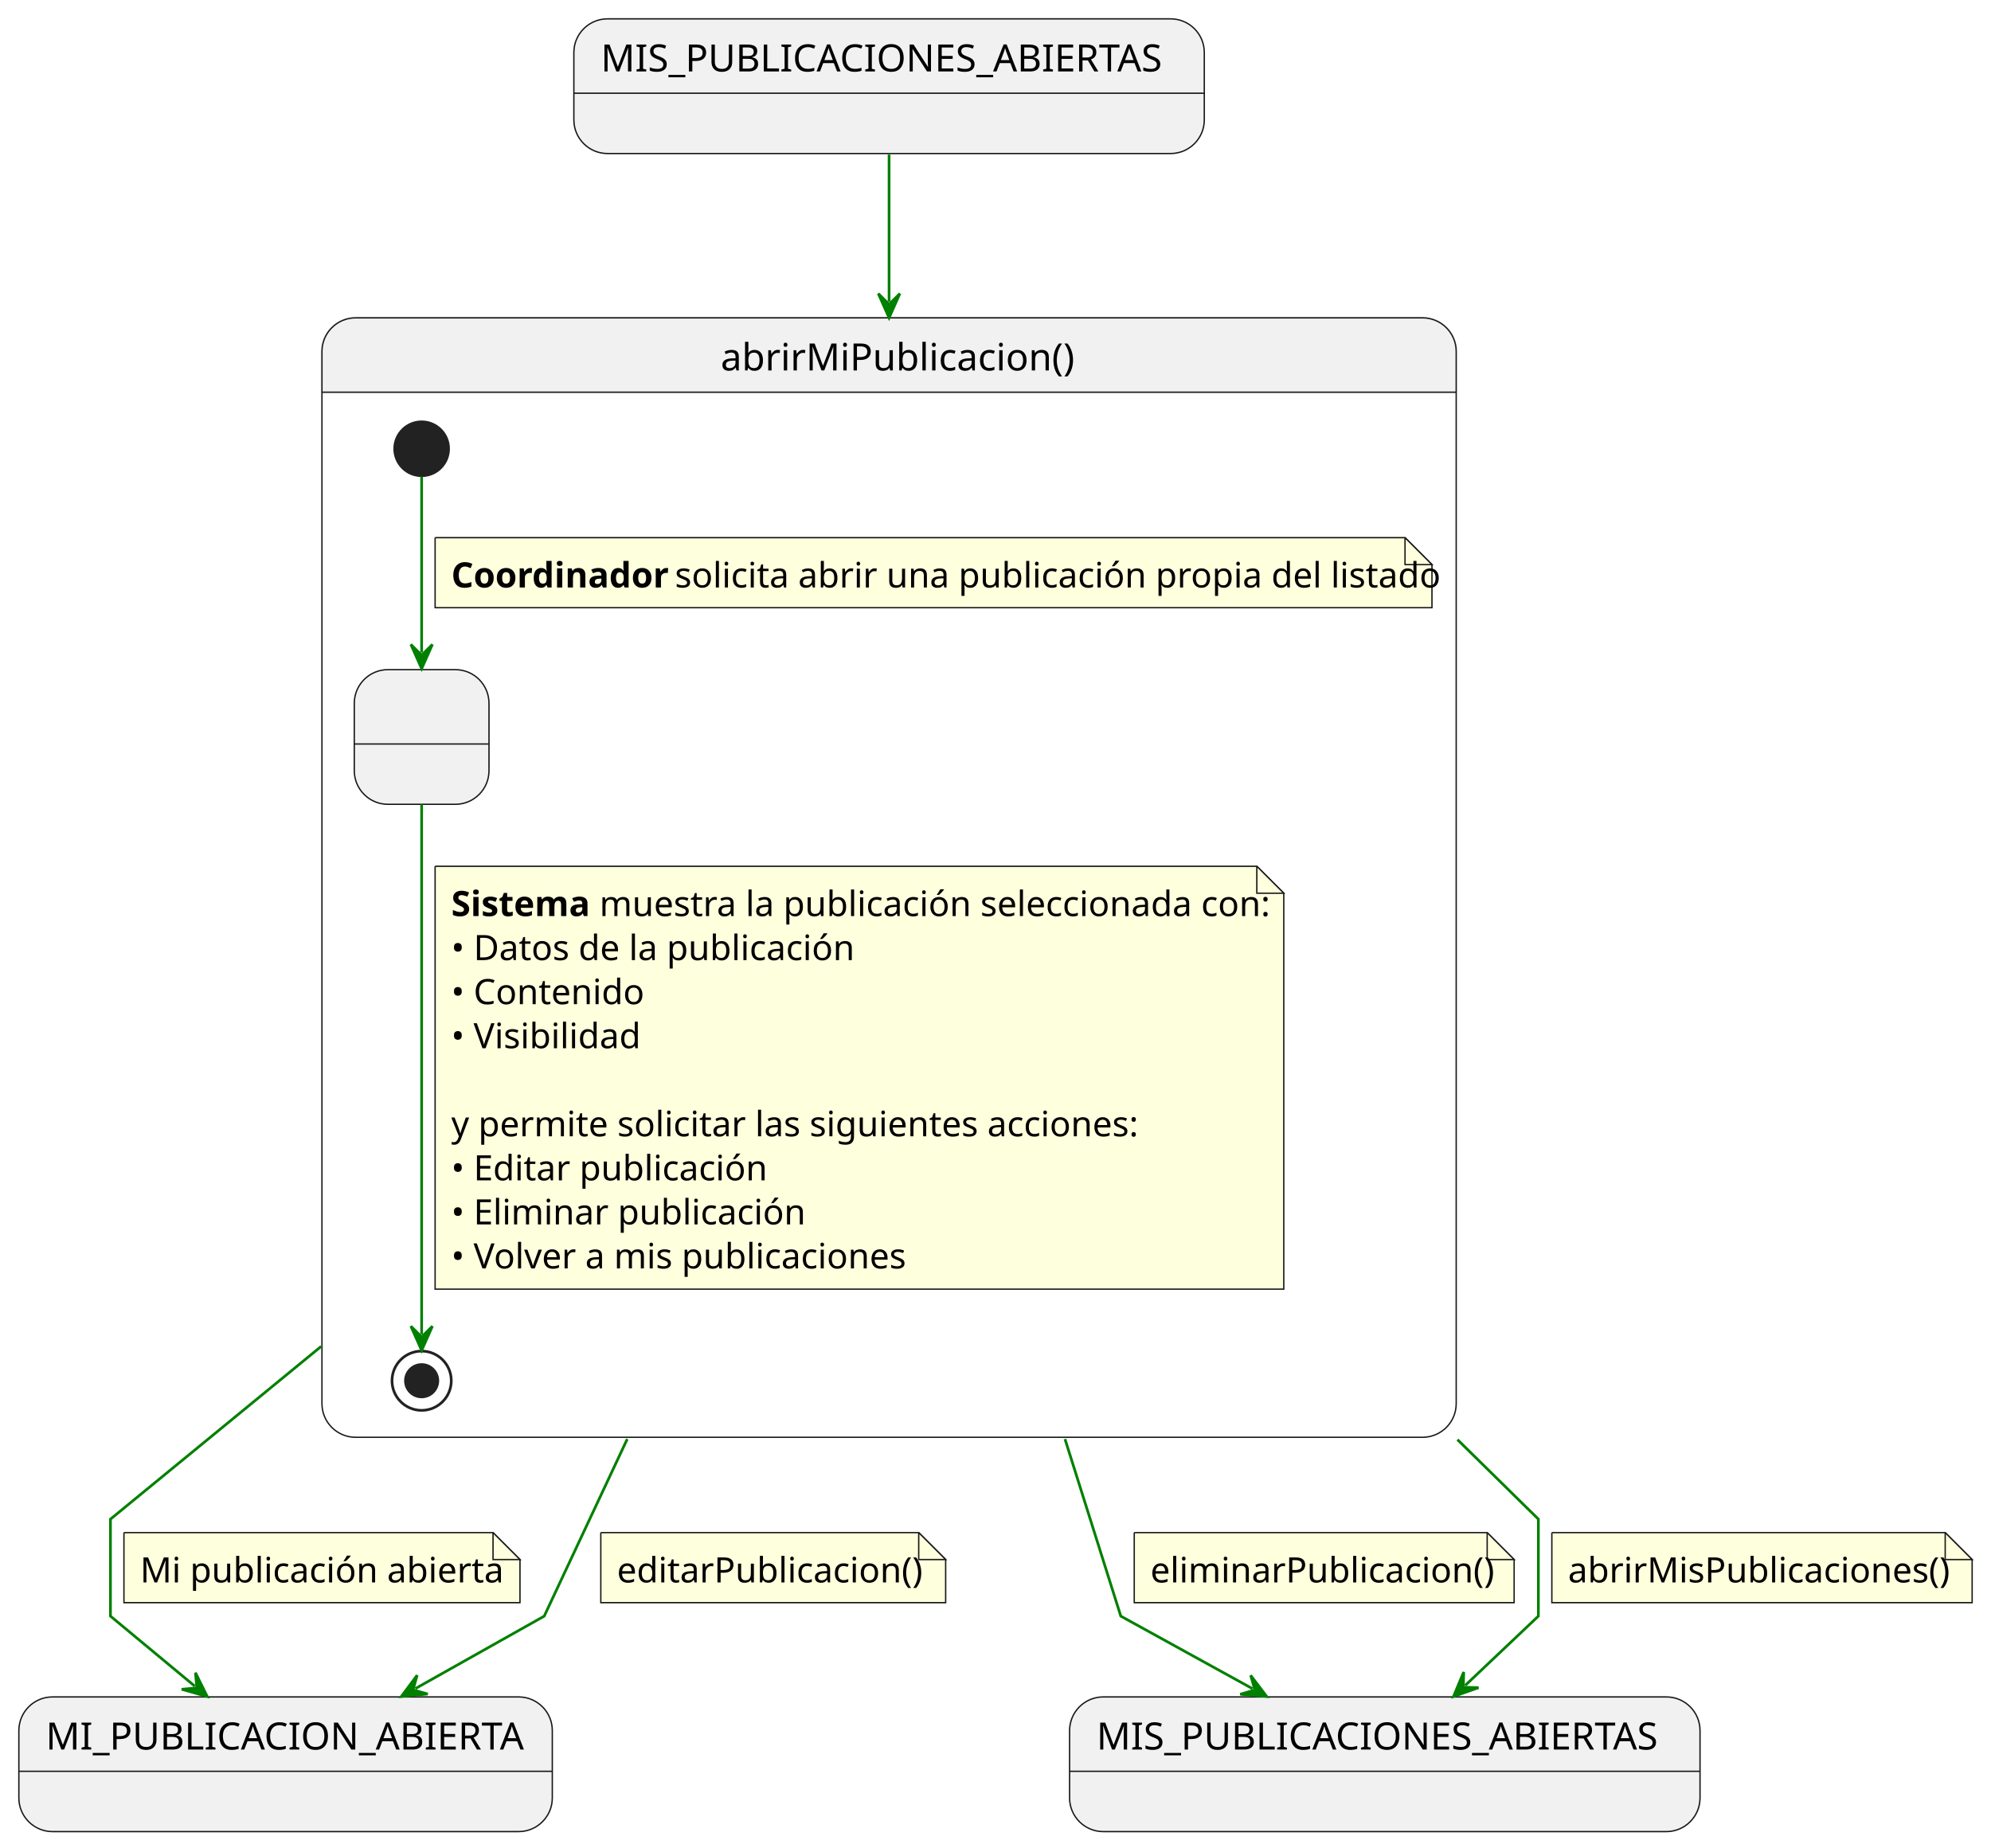
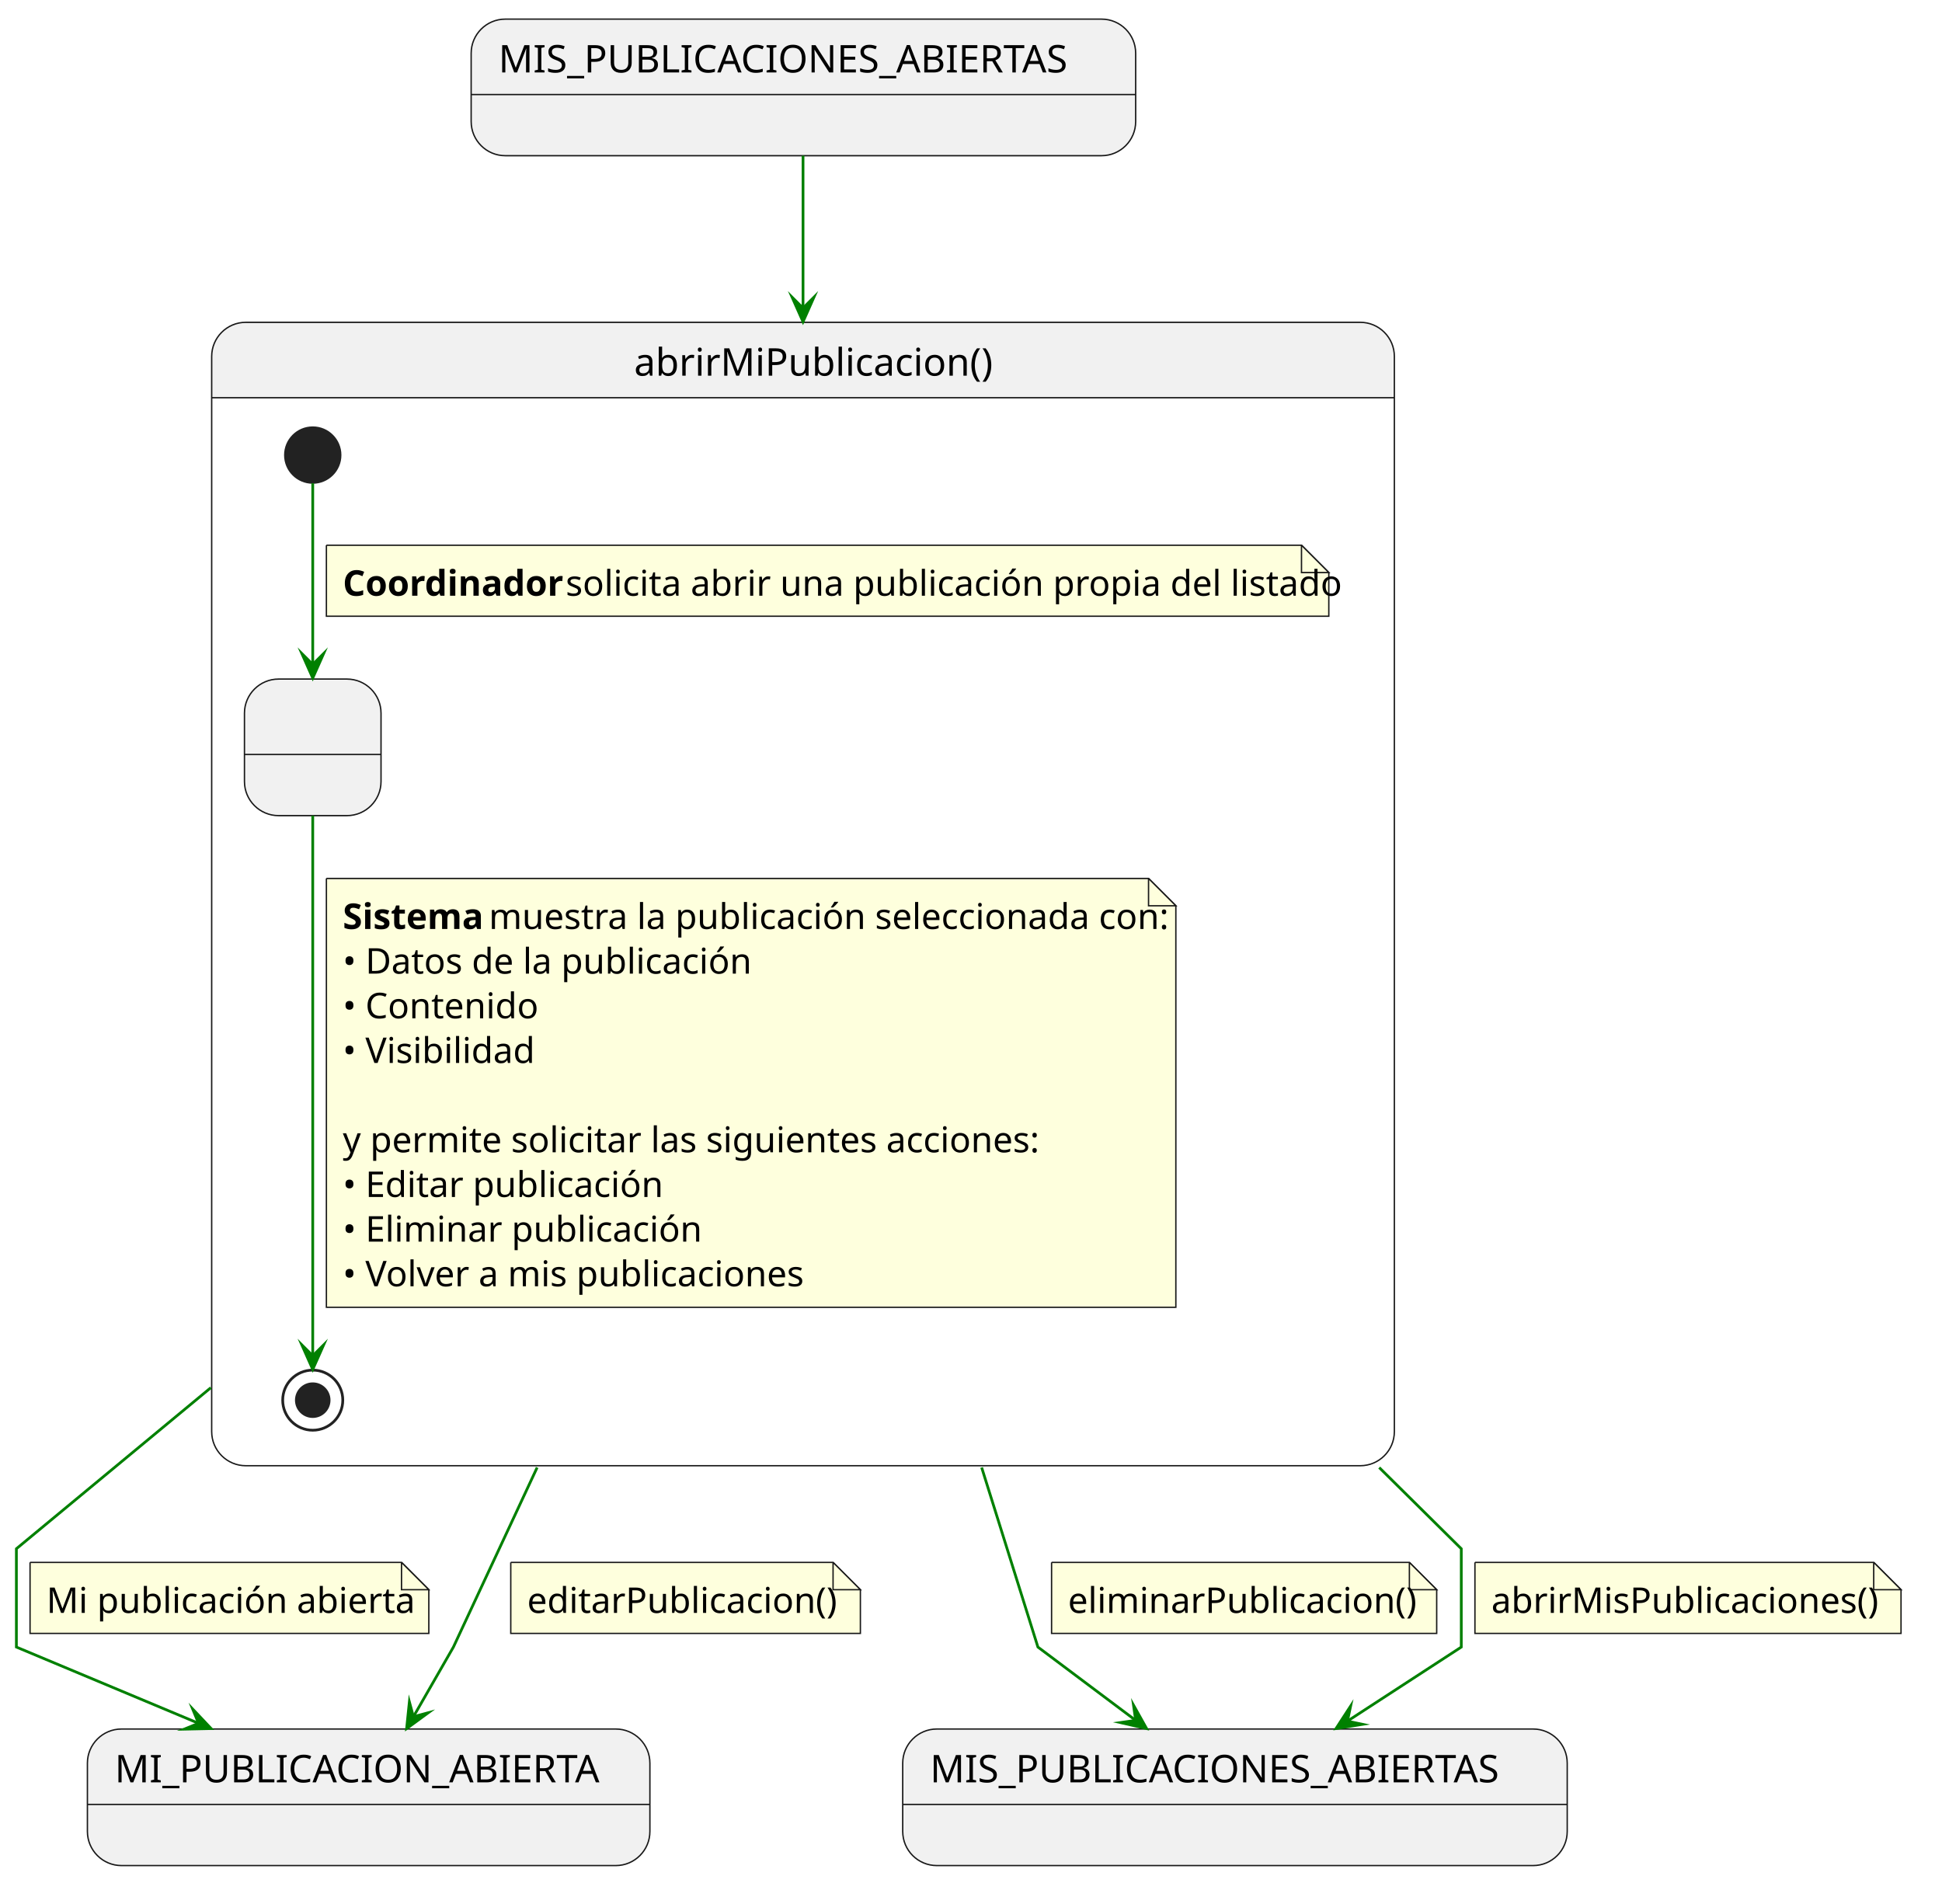
- <svg xmlns="http://www.w3.org/2000/svg" contentStyleType="text/css" height="686px" preserveAspectRatio="none" style="width:739px;height:686px;background:#FFFFFF;" version="1.1" viewBox="0 0 739 686" width="739px" zoomAndPan="magnify">
+ <svg xmlns="http://www.w3.org/2000/svg" contentStyleType="text/css" data-diagram-type="STATE" height="697px" preserveAspectRatio="none" style="width:711px;height:697px;background:#FFFFFF;" version="1.1" viewBox="0 0 711 697" width="711px" zoomAndPan="magnify">
  <defs />
  <g>
-     <g id="in1">
-       <rect fill="#F1F1F1" height="50" rx="12.5" ry="12.5" style="stroke:#181818;stroke-width:0.5;" width="234" x="213" y="7" />
-       <line style="stroke:#181818;stroke-width:0.5;" x1="213" x2="447" y1="34.609" y2="34.609" />
-       <text fill="#000000" font-family="sans-serif" font-size="14" lengthAdjust="spacing" textLength="214" x="223" y="26.533">MIS_PUBLICACIONES_ABIERTAS</text>
+     <g class="entity" data-qualified-name="in1" data-source-line="3" id="ent0001">
+       <rect fill="#F1F1F1" height="50" rx="12.5" ry="12.5" style="stroke:#181818;stroke-width:0.5;" width="243.289" x="172.5" y="7" />
+       <line style="stroke:#181818;stroke-width:0.5;" x1="172.5" x2="415.789" y1="34.609" y2="34.609" />
+       <text fill="#000000" font-family="sans-serif" font-size="14" lengthAdjust="spacing" textLength="223.289" x="182.5" y="26.533">MIS_PUBLICACIONES_ABIERTAS</text>
    </g>
-     <path d="M132,118 L528,118 A12.5,12.5 0 0 1 540.5,130.5 L540.5,145.609 L119.5,145.609 L119.5,130.5 A12.5,12.5 0 0 1 132,118 " fill="#F1F1F1" style="stroke:#F1F1F1;stroke-width:1.0;" />
-     <rect fill="none" height="415.609" rx="12.5" ry="12.5" style="stroke:#181818;stroke-width:0.5;" width="421" x="119.5" y="118" />
-     <line style="stroke:#181818;stroke-width:0.5;" x1="119.5" x2="540.5" y1="145.609" y2="145.609" />
-     <text fill="#000000" font-family="sans-serif" font-size="14" lengthAdjust="spacing" textLength="125" x="267.5" y="137.533">abrirMiPublicacion()</text>
-     <g id="abrirMiPublicacion.SeleccionandoPublicacion">
-       <rect fill="#F1F1F1" height="50" rx="12.5" ry="12.5" style="stroke:#181818;stroke-width:0.5;" width="50" x="131.5" y="248.609" />
-       <line style="stroke:#181818;stroke-width:0.5;" x1="131.5" x2="181.5" y1="276.219" y2="276.219" />
-       <text fill="#000000" font-family="sans-serif" font-size="14" lengthAdjust="spacing" textLength="4" x="154.5" y="268.143"> </text>
+     <g class="entity" data-qualified-name="abrirMiPublicacion" data-source-line="6" id="ent0002">
+       <path d="M90,118 L498,118 A12.5,12.5 0 0 1 510.5,130.5 L510.5,145.609 L77.5,145.609 L77.5,130.5 A12.5,12.5 0 0 1 90,118" fill="#F1F1F1" />
+       <rect fill="none" height="418.609" rx="12.5" ry="12.5" style="stroke:#181818;stroke-width:0.5;" width="433" x="77.5" y="118" />
+       <line style="stroke:#181818;stroke-width:0.5;" x1="77.5" x2="510.5" y1="145.609" y2="145.609" />
+       <text fill="#000000" font-family="sans-serif" font-size="14" lengthAdjust="spacing" textLength="123.703" x="232.148" y="137.533">abrirMiPublicacion()</text>
+       <g class="entity" data-qualified-name="abrirMiPublicacion.SeleccionandoPublicacion" data-source-line="8" id="ent0003">
+         <rect fill="#F1F1F1" height="50" rx="12.5" ry="12.5" style="stroke:#181818;stroke-width:0.5;" width="50" x="89.5" y="248.609" />
+         <line style="stroke:#181818;stroke-width:0.5;" x1="89.5" x2="139.5" y1="276.219" y2="276.219" />
+         <text fill="#000000" font-family="sans-serif" font-size="14" lengthAdjust="spacing" textLength="3.89" x="112.555" y="268.143"> </text>
+       </g>
+       <g class="start_entity" data-qualified-name="abrirMiPublicacion..start.abrirMiPublicacion" data-source-line="10" id="ent0005">
+         <ellipse cx="114.5" cy="166.609" fill="#222222" rx="10" ry="10" style="stroke:#222222;stroke-width:1;" />
+       </g>
+       <g class="end_entity" data-qualified-name="abrirMiPublicacion..end.abrirMiPublicacion" data-source-line="15" id="ent0007">
+         <ellipse cx="114.5" cy="512.609" fill="none" rx="11" ry="11" style="stroke:#222222;stroke-width:1;" />
+         <ellipse cx="114.5" cy="512.609" fill="#222222" rx="6" ry="6" style="stroke:#222222;stroke-width:1;" />
+       </g>
+       <g class="link" data-entity-1="ent0005" data-entity-2="ent0003" data-link-type="dependency" data-source-line="10" id="lnk6">
+         <path d="M114.5,176.929 C114.5,192.789 114.5,220.519 114.5,243.249" fill="none" id="*start*abrirMiPublicacion-to-SeleccionandoPublicacion" style="stroke:#008000;stroke-width:1;" />
+         <polygon fill="#008000" points="114.5,248.249,118.5,239.249,114.5,243.249,110.5,239.249,114.5,248.249" style="stroke:#008000;stroke-width:1;stroke-linejoin:miter;stroke-miterlimit:10;" />
+         <path d="M119.5,199.609 L119.5,225.609 L486.5,225.609 L486.5,209.609 L476.5,199.609 L119.5,199.609" fill="#FEFFDD" style="stroke:#181818;stroke-width:0.5;" />
+         <path d="M476.5,199.609 L476.5,209.609 L486.5,209.609 L476.5,199.609" fill="#FEFFDD" style="stroke:#181818;stroke-width:0.5;" />
+         <text fill="#000000" font-family="sans-serif" font-size="13" font-weight="700" lengthAdjust="spacing" textLength="77.994" x="125.5" y="218.105">Coordinador</text>
+         <text fill="#000000" font-family="sans-serif" font-size="13" lengthAdjust="spacing" textLength="265.211" x="207.106" y="218.105">solicita abrir una publicación propia del listado</text>
+       </g>
+       <g class="link" data-entity-1="ent0003" data-entity-2="ent0007" data-link-type="dependency" data-source-line="15" id="lnk8">
+         <path d="M114.5,298.639 C114.5,349.479 114.5,461.139 114.5,496.359" fill="none" id="SeleccionandoPublicacion-to-*end*abrirMiPublicacion" style="stroke:#008000;stroke-width:1;" />
+         <polygon fill="#008000" points="114.5,501.359,118.5,492.359,114.5,496.359,110.5,492.359,114.5,501.359" style="stroke:#008000;stroke-width:1;stroke-linejoin:miter;stroke-miterlimit:10;" />
+         <path d="M119.5,321.609 L119.5,478.609 L430.5,478.609 L430.5,331.609 L420.5,321.609 L119.5,321.609" fill="#FEFFDD" style="stroke:#181818;stroke-width:0.5;" />
+         <path d="M420.5,321.609 L420.5,331.609 L430.5,331.609 L420.5,321.609" fill="#FEFFDD" style="stroke:#181818;stroke-width:0.5;" />
+         <text fill="#000000" font-family="sans-serif" font-size="13" font-weight="700" lengthAdjust="spacing" textLength="49.861" x="125.5" y="340.104">Sistema</text>
+         <text fill="#000000" font-family="sans-serif" font-size="13" lengthAdjust="spacing" textLength="237.028" x="178.973" y="340.104">muestra la publicación seleccionada con:</text>
+         <text fill="#000000" font-family="sans-serif" font-size="13" lengthAdjust="spacing" textLength="143.311" x="125.5" y="356.456">• Datos de la publicación</text>
+         <text fill="#000000" font-family="sans-serif" font-size="13" lengthAdjust="spacing" textLength="68.161" x="125.5" y="372.808">• Contenido</text>
+         <text fill="#000000" font-family="sans-serif" font-size="13" lengthAdjust="spacing" textLength="67.425" x="125.5" y="389.159">• Visibilidad</text>
+         <text fill="#000000" font-family="sans-serif" font-size="13" lengthAdjust="spacing" textLength="3.612" x="125.5" y="405.511"> </text>
+         <text fill="#000000" font-family="sans-serif" font-size="13" lengthAdjust="spacing" textLength="242.049" x="125.5" y="421.862">y permite solicitar las siguientes acciones:</text>
+         <text fill="#000000" font-family="sans-serif" font-size="13" lengthAdjust="spacing" textLength="111.509" x="125.5" y="438.214">• Editar publicación</text>
+         <text fill="#000000" font-family="sans-serif" font-size="13" lengthAdjust="spacing" textLength="124.503" x="125.5" y="454.565">• Eliminar publicación</text>
+         <text fill="#000000" font-family="sans-serif" font-size="13" lengthAdjust="spacing" textLength="162.798" x="125.5" y="470.917">• Volver a mis publicaciones</text>
+       </g>
    </g>
-     <ellipse cx="156.5" cy="166.609" fill="#222222" rx="10" ry="10" style="stroke:#222222;stroke-width:1.0;" />
-     <ellipse cx="156.5" cy="512.609" fill="none" rx="11" ry="11" style="stroke:#222222;stroke-width:1.0;" />
-     <ellipse cx="156.5" cy="512.609" fill="#222222" rx="6" ry="6" style="stroke:#222222;stroke-width:1.0;" />
-     <g id="link_*start*abrirMiPublicacion_SeleccionandoPublicacion">
-       <path d="M156.5,176.929 C156.5,192.789 156.5,219.519 156.5,242.249 " fill="none" id="*start*abrirMiPublicacion-to-SeleccionandoPublicacion" style="stroke:#008000;stroke-width:1.0;" />
-       <polygon fill="#008000" points="156.5,248.249,160.5,239.249,156.5,243.249,152.5,239.249,156.5,248.249" style="stroke:#008000;stroke-width:1.0;" />
-       <path d="M161.5,199.609 L161.5,225.609 L531.5,225.609 L531.5,209.609 L521.5,199.609 L161.5,199.609 " fill="#FEFFDD" style="stroke:#181818;stroke-width:0.5;" />
-       <path d="M521.5,199.609 L521.5,209.609 L531.5,209.609 L521.5,199.609 " fill="#FEFFDD" style="stroke:#181818;stroke-width:0.5;" />
-       <text fill="#000000" font-family="sans-serif" font-size="13" font-weight="bold" lengthAdjust="spacing" textLength="79" x="167.5" y="218.105">Coordinador</text>
-       <text fill="#000000" font-family="sans-serif" font-size="13" lengthAdjust="spacing" textLength="266" x="250.5" y="218.105">solicita abrir una publicación propia del listado</text>
+     <g class="entity" data-qualified-name="MI_PUBLICACION_ABIERTA" data-source-line="29" id="ent0009">
+       <rect fill="#F1F1F1" height="50" rx="12.5" ry="12.5" style="stroke:#181818;stroke-width:0.5;" width="205.938" x="32" y="633" />
+       <line style="stroke:#181818;stroke-width:0.5;" x1="32" x2="237.938" y1="660.609" y2="660.609" />
+       <text fill="#000000" font-family="sans-serif" font-size="14" lengthAdjust="spacing" textLength="185.938" x="42" y="652.533">MI_PUBLICACION_ABIERTA</text>
    </g>
-     <g id="link_SeleccionandoPublicacion_*end*abrirMiPublicacion">
-       <path d="M156.5,298.639 C156.5,349.479 156.5,460.139 156.5,495.359 " fill="none" id="SeleccionandoPublicacion-to-*end*abrirMiPublicacion" style="stroke:#008000;stroke-width:1.0;" />
-       <polygon fill="#008000" points="156.5,501.359,160.5,492.359,156.5,496.359,152.5,492.359,156.5,501.359" style="stroke:#008000;stroke-width:1.0;" />
-       <path d="M161.5,321.609 L161.5,478.609 L476.5,478.609 L476.5,331.609 L466.5,321.609 L161.5,321.609 " fill="#FEFFDD" style="stroke:#181818;stroke-width:0.5;" />
-       <path d="M466.5,321.609 L466.5,331.609 L476.5,331.609 L466.5,321.609 " fill="#FEFFDD" style="stroke:#181818;stroke-width:0.5;" />
-       <text fill="#000000" font-family="sans-serif" font-size="13" font-weight="bold" lengthAdjust="spacing" textLength="51" x="167.5" y="340.104">Sistema</text>
-       <text fill="#000000" font-family="sans-serif" font-size="13" lengthAdjust="spacing" textLength="239" x="222.5" y="340.104">muestra la publicación seleccionada con:</text>
-       <text fill="#000000" font-family="sans-serif" font-size="13" lengthAdjust="spacing" textLength="144" x="167.5" y="356.456">• Datos de la publicación</text>
-       <text fill="#000000" font-family="sans-serif" font-size="13" lengthAdjust="spacing" textLength="67" x="167.5" y="372.808">• Contenido</text>
-       <text fill="#000000" font-family="sans-serif" font-size="13" lengthAdjust="spacing" textLength="68" x="167.5" y="389.159">• Visibilidad</text>
-       <text fill="#000000" font-family="sans-serif" font-size="13" lengthAdjust="spacing" textLength="4" x="167.5" y="405.511"> </text>
-       <text fill="#000000" font-family="sans-serif" font-size="13" lengthAdjust="spacing" textLength="247" x="167.5" y="421.862">y permite solicitar las siguientes acciones:</text>
-       <text fill="#000000" font-family="sans-serif" font-size="13" lengthAdjust="spacing" textLength="112" x="167.5" y="438.214">• Editar publicación</text>
-       <text fill="#000000" font-family="sans-serif" font-size="13" lengthAdjust="spacing" textLength="125" x="167.5" y="454.565">• Eliminar publicación</text>
-       <text fill="#000000" font-family="sans-serif" font-size="13" lengthAdjust="spacing" textLength="163" x="167.5" y="470.917">• Volver a mis publicaciones</text>
+     <g class="entity" data-qualified-name="MIS_PUBLICACIONES_ABIERTAS" data-source-line="39" id="ent0012">
+       <rect fill="#F1F1F1" height="50" rx="12.5" ry="12.5" style="stroke:#181818;stroke-width:0.5;" width="243.289" x="330.5" y="633" />
+       <line style="stroke:#181818;stroke-width:0.5;" x1="330.5" x2="573.789" y1="660.609" y2="660.609" />
+       <text fill="#000000" font-family="sans-serif" font-size="14" lengthAdjust="spacing" textLength="223.289" x="340.5" y="652.533">MIS_PUBLICACIONES_ABIERTAS</text>
    </g>
-     <g id="MI_PUBLICACION_ABIERTA">
-       <rect fill="#F1F1F1" height="50" rx="12.5" ry="12.5" style="stroke:#181818;stroke-width:0.5;" width="198" x="7" y="630" />
-       <line style="stroke:#181818;stroke-width:0.5;" x1="7" x2="205" y1="657.609" y2="657.609" />
-       <text fill="#000000" font-family="sans-serif" font-size="14" lengthAdjust="spacing" textLength="178" x="17" y="649.533">MI_PUBLICACION_ABIERTA</text>
+     <g class="link" data-entity-1="ent0001" data-entity-2="ent0002" data-link-type="dependency" data-source-line="4" id="lnk4">
+       <path d="M294,57.02 C294,72.28 294,88.68 294,112.81" fill="none" id="in1-to-abrirMiPublicacion" style="stroke:#008000;stroke-width:1;" />
+       <polygon fill="#008000" points="294,117.81,298,108.81,294,112.81,290,108.81,294,117.81" style="stroke:#008000;stroke-width:1;stroke-linejoin:miter;stroke-miterlimit:10;" />
    </g>
-     <g id="MIS_PUBLICACIONES_ABIERTAS">
-       <rect fill="#F1F1F1" height="50" rx="12.5" ry="12.5" style="stroke:#181818;stroke-width:0.5;" width="234" x="397" y="630" />
-       <line style="stroke:#181818;stroke-width:0.5;" x1="397" x2="631" y1="657.609" y2="657.609" />
-       <text fill="#000000" font-family="sans-serif" font-size="14" lengthAdjust="spacing" textLength="214" x="407" y="649.533">MIS_PUBLICACIONES_ABIERTAS</text>
+     <g class="link" data-entity-1="ent0002" data-entity-2="ent0009" data-link-type="dependency" data-source-line="29" id="lnk10">
+       <path d="M77.19,508.04 C36.27,541.93 6,567 6,567 C6,567 6,603 6,603 C6,603 38.327,616.54 72.677,630.91" fill="none" id="abrirMiPublicacion-to-MI_PUBLICACION_ABIERTA" style="stroke:#008000;stroke-width:1;" />
+       <polygon fill="#008000" points="77.29,632.84,70.531,625.677,72.677,630.91,67.444,633.057,77.29,632.84" style="stroke:#008000;stroke-width:1;stroke-linejoin:miter;stroke-miterlimit:10;" />
+       <path d="M11,572 L11,598 L157,598 L157,582 L147,572 L11,572" fill="#FEFFDD" style="stroke:#181818;stroke-width:0.5;" />
+       <path d="M147,572 L147,582 L157,582 L147,572" fill="#FEFFDD" style="stroke:#181818;stroke-width:0.5;" />
+       <text fill="#000000" font-family="sans-serif" font-size="13" lengthAdjust="spacing" textLength="125.734" x="17" y="590.495">Mi publicación abierta</text>
    </g>
-     <g id="link_in1_abrirMiPublicacion">
-       <path d="M330,57.39 C330,72.68 330,87.99 330,111.99 " fill="none" id="in1-to-abrirMiPublicacion" style="stroke:#008000;stroke-width:1.0;" />
-       <polygon fill="#008000" points="330,117.99,334,108.99,330,112.99,326,108.99,330,117.99" style="stroke:#008000;stroke-width:1.0;" />
+     <g class="link" data-entity-1="ent0002" data-entity-2="ent0009" data-link-type="dependency" data-source-line="34" id="lnk11">
+       <path d="M196.66,537.25 C178.97,575.18 166,603 166,603 C166,603 159.609,614.134 151.359,628.504" fill="none" id="abrirMiPublicacion-to-MI_PUBLICACION_ABIERTA-1" style="stroke:#008000;stroke-width:1;" />
+       <polygon fill="#008000" points="148.87,632.84,156.82,627.026,151.359,628.504,149.882,623.043,148.87,632.84" style="stroke:#008000;stroke-width:1;stroke-linejoin:miter;stroke-miterlimit:10;" />
+       <path d="M187,572 L187,598 L315,598 L315,582 L305,572 L187,572" fill="#FEFFDD" style="stroke:#181818;stroke-width:0.5;" />
+       <path d="M305,572 L305,582 L315,582 L305,572" fill="#FEFFDD" style="stroke:#181818;stroke-width:0.5;" />
+       <text fill="#000000" font-family="sans-serif" font-size="13" lengthAdjust="spacing" textLength="107.663" x="193" y="590.495">editarPublicacion()</text>
    </g>
-     <g id="link_abrirMiPublicacion_MI_PUBLICACION_ABIERTA">
-       <path d="M119.21,499.86 C74.76,536.31 41,564 41,564 C41,564 41,600 41,600 C41,600 55.005,611.636 72.305,626.006 " fill="none" id="abrirMiPublicacion-to-MI_PUBLICACION_ABIERTA" style="stroke:#008000;stroke-width:1.0;" />
-       <polygon fill="#008000" points="76.92,629.84,72.553,621.012,73.074,626.645,67.441,627.166,76.92,629.84" style="stroke:#008000;stroke-width:1.0;" />
-       <path d="M46,569 L46,595 L193,595 L193,579 L183,569 L46,569 " fill="#FEFFDD" style="stroke:#181818;stroke-width:0.5;" />
-       <path d="M183,569 L183,579 L193,579 L183,569 " fill="#FEFFDD" style="stroke:#181818;stroke-width:0.5;" />
-       <text fill="#000000" font-family="sans-serif" font-size="13" lengthAdjust="spacing" textLength="126" x="52" y="587.495">Mi publicación abierta</text>
+     <g class="link" data-entity-1="ent0002" data-entity-2="ent0012" data-link-type="dependency" data-source-line="39" id="lnk13">
+       <path d="M359.4,537.25 C371.28,575.18 380,603 380,603 C380,603 396.619,615.471 415.789,629.841" fill="none" id="abrirMiPublicacion-to-MIS_PUBLICACIONES_ABIERTAS" style="stroke:#008000;stroke-width:1;" />
+       <polygon fill="#008000" points="419.79,632.84,414.988,624.241,415.789,629.841,410.189,630.642,419.79,632.84" style="stroke:#008000;stroke-width:1;stroke-linejoin:miter;stroke-miterlimit:10;" />
+       <path d="M385,572 L385,598 L526,598 L526,582 L516,572 L385,572" fill="#FEFFDD" style="stroke:#181818;stroke-width:0.5;" />
+       <path d="M516,572 L516,582 L526,582 L516,572" fill="#FEFFDD" style="stroke:#181818;stroke-width:0.5;" />
+       <text fill="#000000" font-family="sans-serif" font-size="13" lengthAdjust="spacing" textLength="120.656" x="391" y="590.495">eliminarPublicacion()</text>
    </g>
-     <g id="link_abrirMiPublicacion_MI_PUBLICACION_ABIERTA">
-       <path d="M232.82,534.26 C215.05,572.16 202,600 202,600 C202,600 179.74,612.53 154.18,626.9 " fill="none" id="abrirMiPublicacion-to-MI_PUBLICACION_ABIERTA-1" style="stroke:#008000;stroke-width:1.0;" />
-       <polygon fill="#008000" points="148.95,629.84,158.755,628.916,153.308,627.39,154.835,621.943,148.95,629.84" style="stroke:#008000;stroke-width:1.0;" />
-       <path d="M223,569 L223,595 L351,595 L351,579 L341,569 L223,569 " fill="#FEFFDD" style="stroke:#181818;stroke-width:0.5;" />
-       <path d="M341,569 L341,579 L351,579 L341,569 " fill="#FEFFDD" style="stroke:#181818;stroke-width:0.5;" />
-       <text fill="#000000" font-family="sans-serif" font-size="13" lengthAdjust="spacing" textLength="107" x="229" y="587.495">editarPublicacion()</text>
-     </g>
-     <g id="link_abrirMiPublicacion_MIS_PUBLICACIONES_ABIERTAS">
-       <path d="M395.29,534.26 C407.23,572.16 416,600 416,600 C416,600 438.814,612.575 464.904,626.945 " fill="none" id="abrirMiPublicacion-to-MIS_PUBLICACIONES_ABIERTAS" style="stroke:#008000;stroke-width:1.0;" />
-       <polygon fill="#008000" points="470.16,629.84,464.207,621.994,465.78,627.428,460.347,629.002,470.16,629.84" style="stroke:#008000;stroke-width:1.0;" />
-       <path d="M421,569 L421,595 L562,595 L562,579 L552,569 L421,569 " fill="#FEFFDD" style="stroke:#181818;stroke-width:0.5;" />
-       <path d="M552,569 L552,579 L562,579 L552,569 " fill="#FEFFDD" style="stroke:#181818;stroke-width:0.5;" />
-       <text fill="#000000" font-family="sans-serif" font-size="13" lengthAdjust="spacing" textLength="120" x="427" y="587.495">eliminarPublicacion()</text>
-     </g>
-     <g id="link_abrirMiPublicacion_MIS_PUBLICACIONES_ABIERTAS">
-       <path d="M540.96,534.46 C559.26,552.46 571,564 571,564 C571,564 571,600 571,600 C571,600 559.037,611.345 543.857,625.715 " fill="none" id="abrirMiPublicacion-to-MIS_PUBLICACIONES_ABIERTAS-1" style="stroke:#008000;stroke-width:1.0;" />
-       <polygon fill="#008000" points="539.5,629.84,548.786,626.558,543.131,626.403,543.286,620.748,539.5,629.84" style="stroke:#008000;stroke-width:1.0;" />
-       <path d="M576,569 L576,595 L732,595 L732,579 L722,569 L576,569 " fill="#FEFFDD" style="stroke:#181818;stroke-width:0.5;" />
-       <path d="M722,569 L722,579 L732,579 L722,569 " fill="#FEFFDD" style="stroke:#181818;stroke-width:0.5;" />
-       <text fill="#000000" font-family="sans-serif" font-size="13" lengthAdjust="spacing" textLength="135" x="582" y="587.495">abrirMisPublicaciones()</text>
+     <g class="link" data-entity-1="ent0002" data-entity-2="ent0012" data-link-type="dependency" data-source-line="44" id="lnk14">
+       <path d="M504.96,537.28 C523.26,555.38 535,567 535,567 C535,567 535,603 535,603 C535,603 515.422,615.744 493.322,630.114" fill="none" id="abrirMiPublicacion-to-MIS_PUBLICACIONES_ABIERTAS-1" style="stroke:#008000;stroke-width:1;" />
+       <polygon fill="#008000" points="489.13,632.84,498.856,631.287,493.322,630.114,494.495,624.581,489.13,632.84" style="stroke:#008000;stroke-width:1;stroke-linejoin:miter;stroke-miterlimit:10;" />
+       <path d="M540,572 L540,598 L696,598 L696,582 L686,572 L540,572" fill="#FEFFDD" style="stroke:#181818;stroke-width:0.5;" />
+       <path d="M686,572 L686,582 L696,582 L686,572" fill="#FEFFDD" style="stroke:#181818;stroke-width:0.5;" />
+       <text fill="#000000" font-family="sans-serif" font-size="13" lengthAdjust="spacing" textLength="135.097" x="546" y="590.495">abrirMisPublicaciones()</text>
    </g>
  </g>
</svg>
